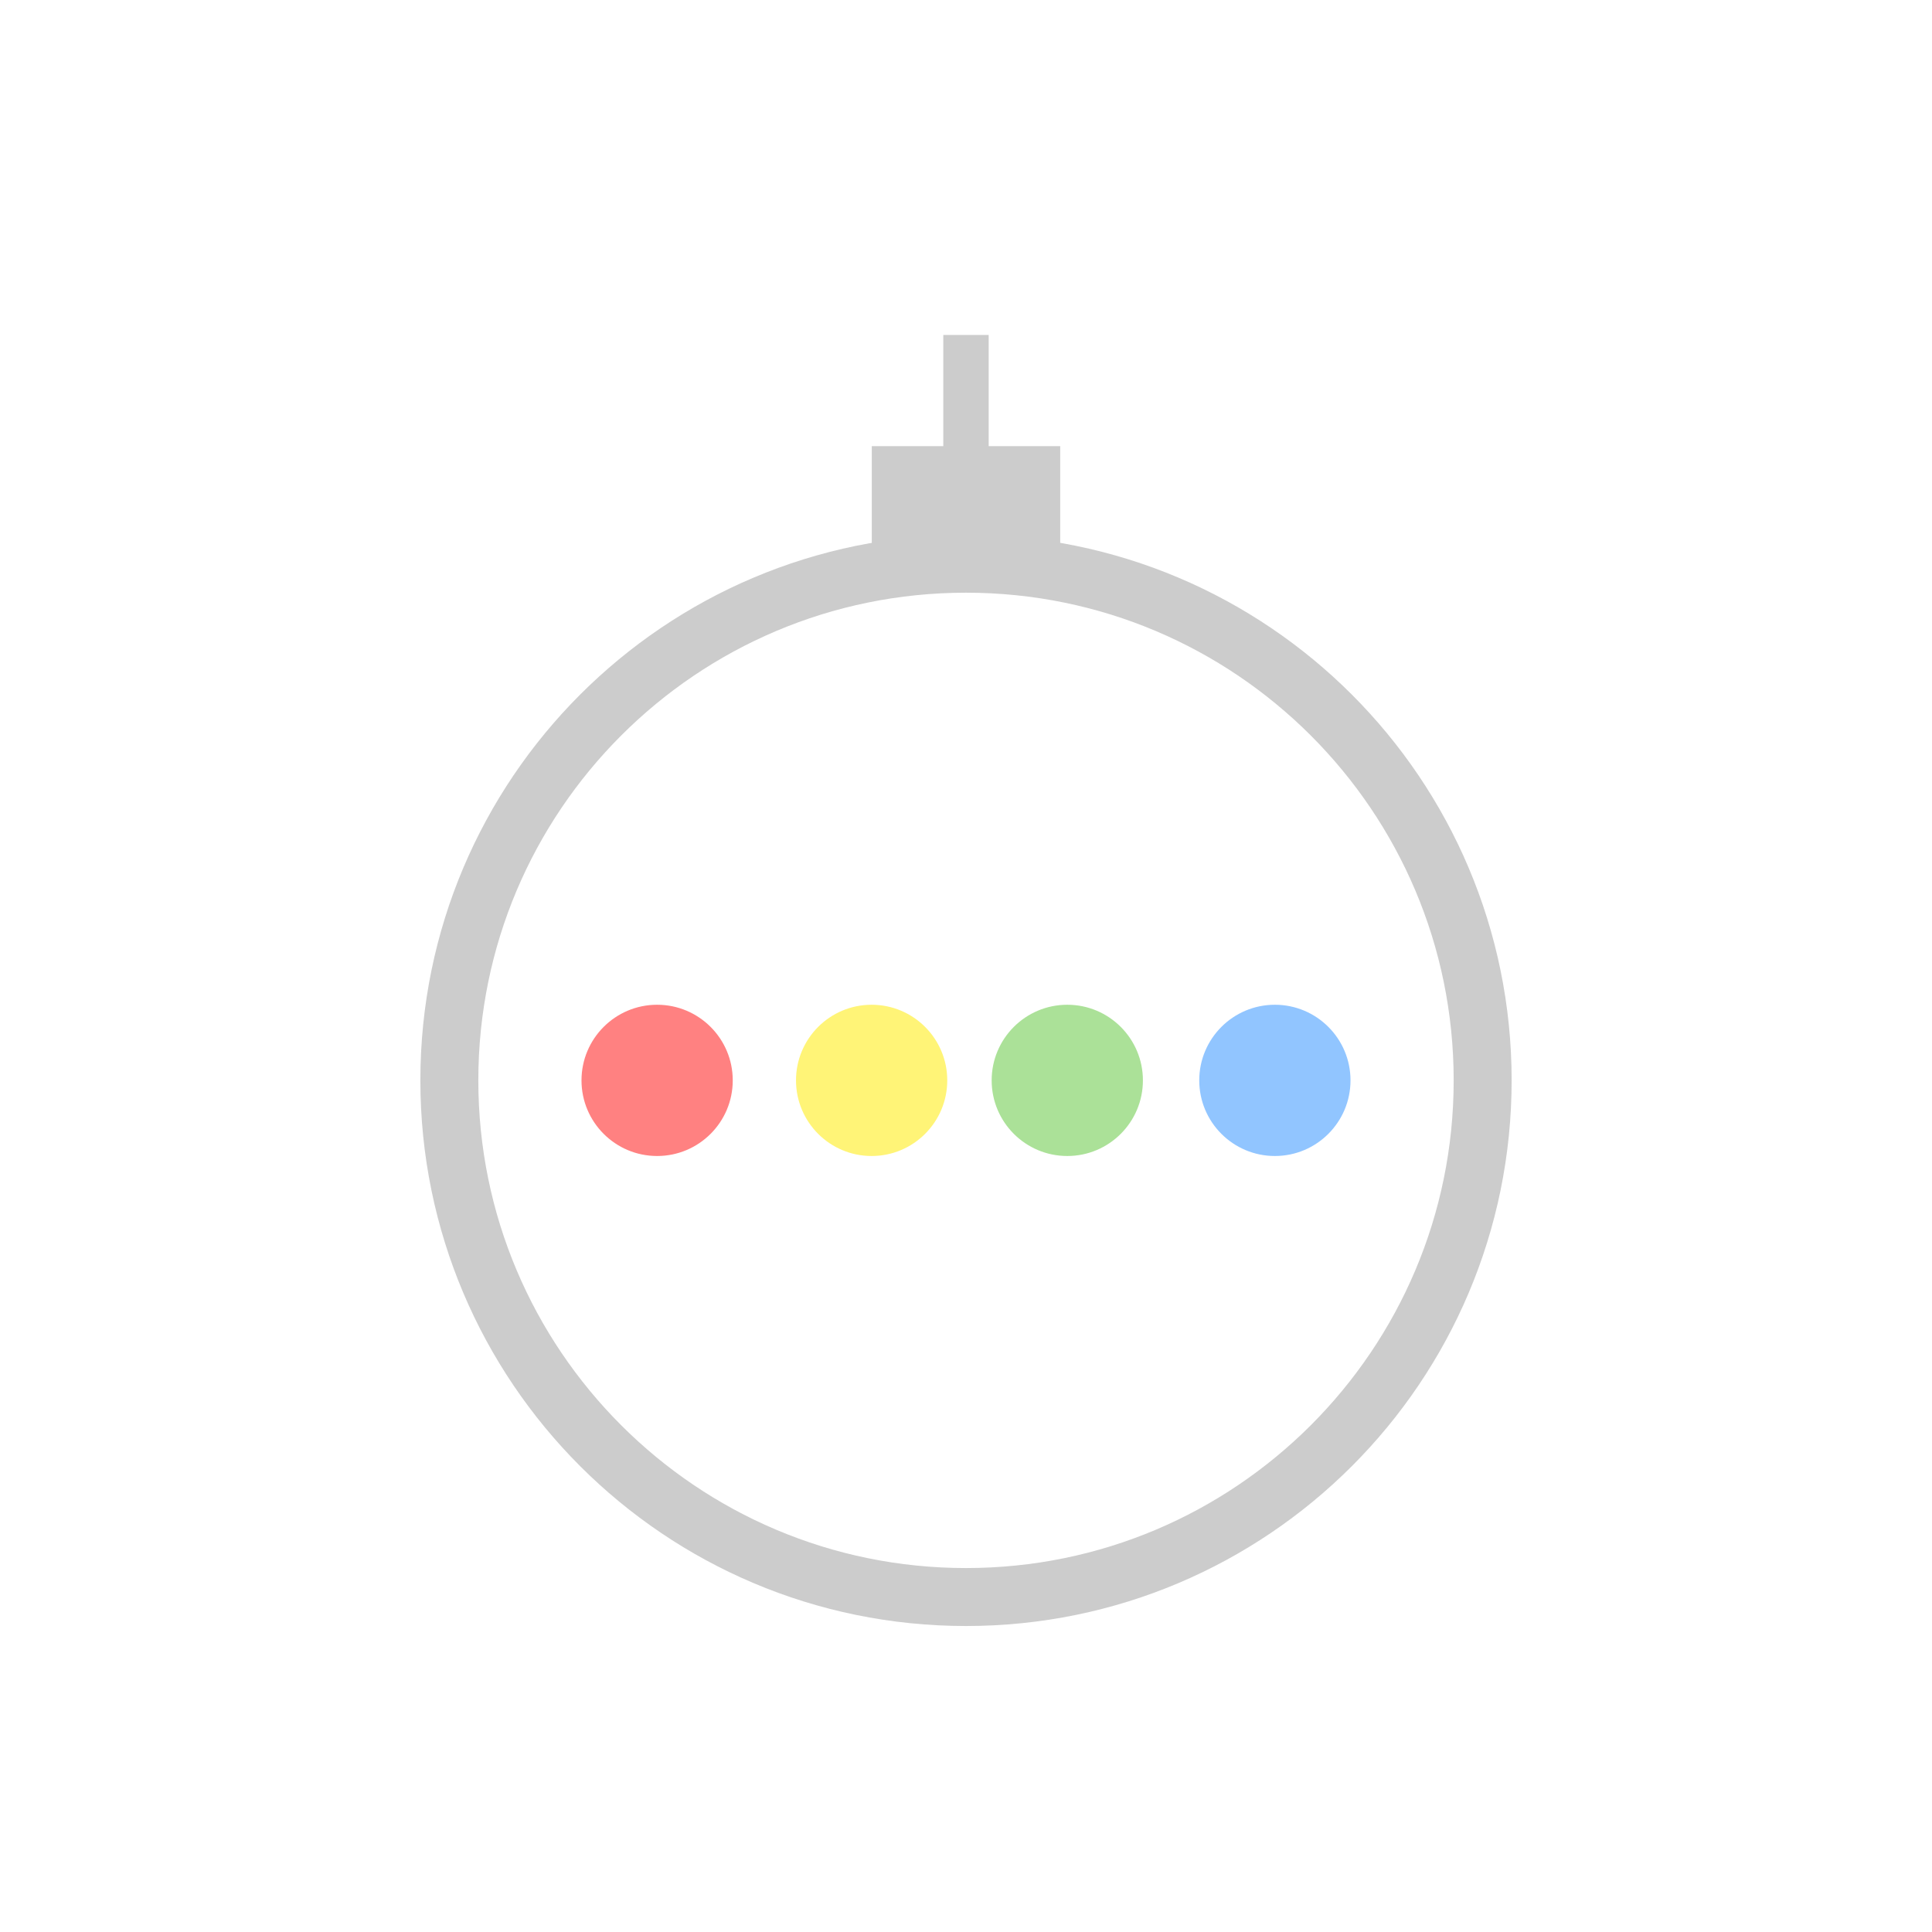
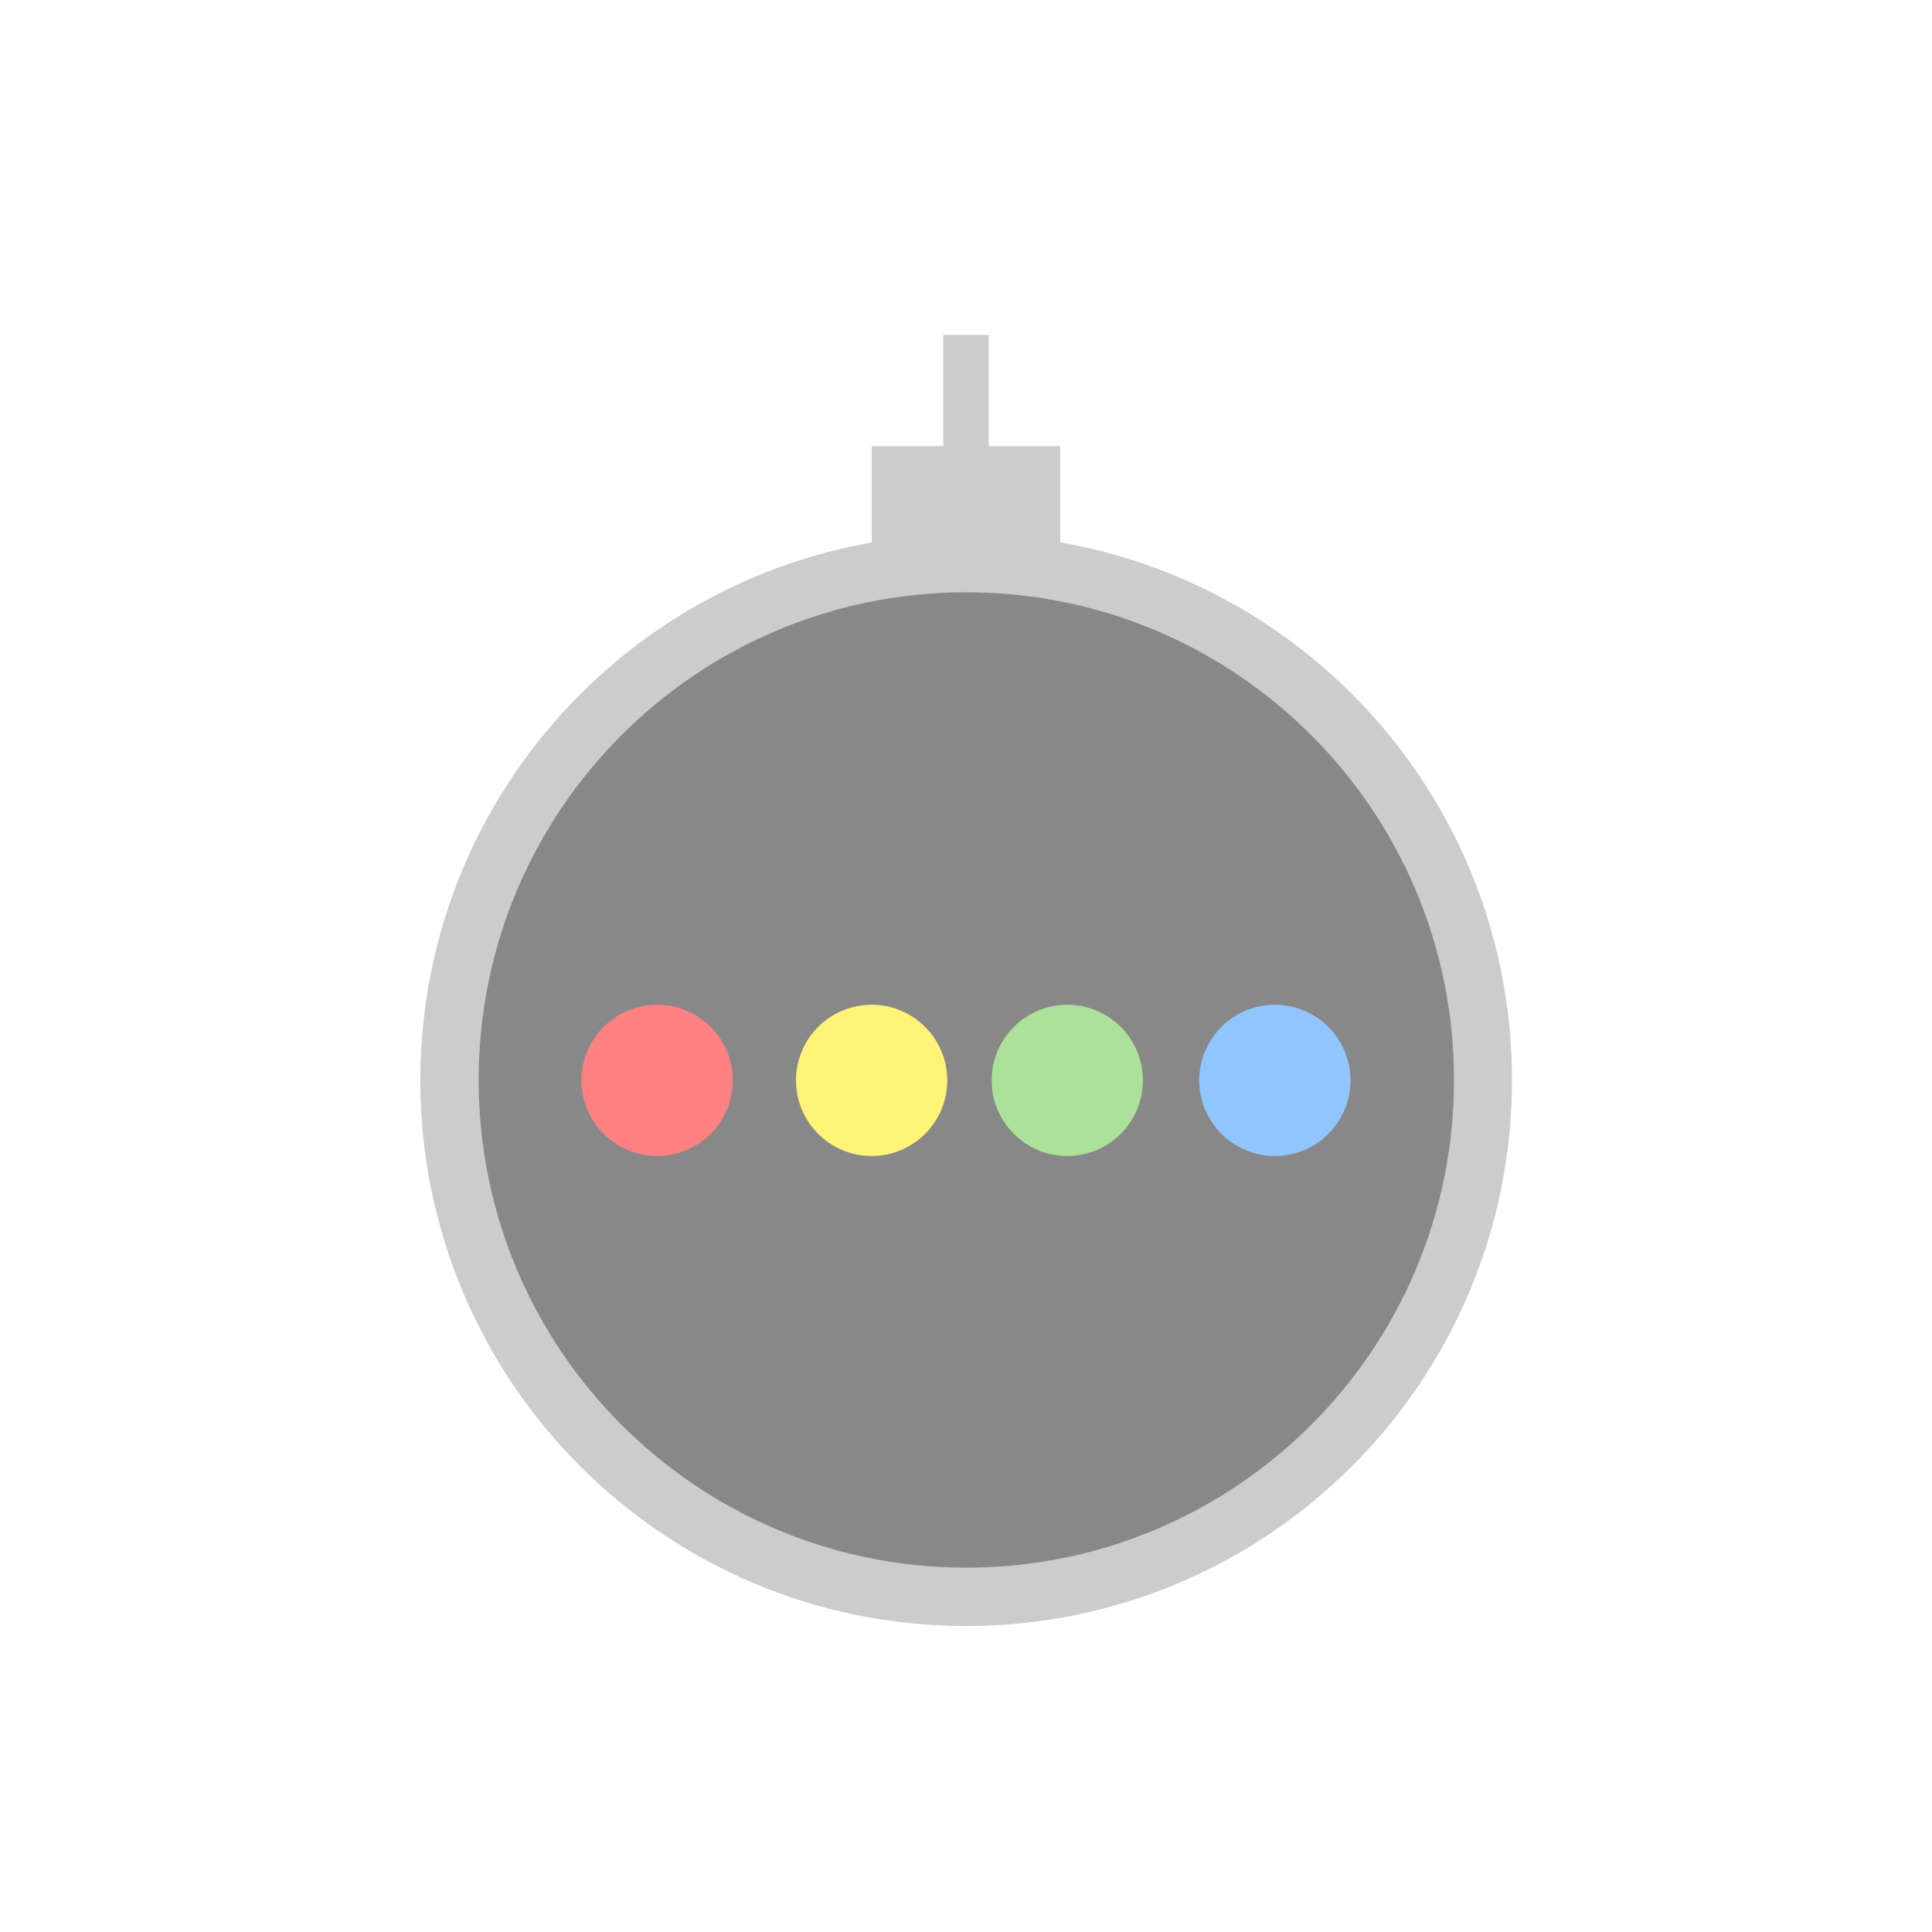
<svg xmlns="http://www.w3.org/2000/svg" viewBox="-7.176 -8.758 100 100">
  <g style="" transform="matrix(0.78287, 0, 0, 0.78287, -501.0616, -117.4606)">
    <circle style="fill: none; stroke: rgb(204, 204, 204); stroke-width: 3.832px;" cx="694.733" cy="210.281" r="34.159" />
    <g transform="matrix(1, 0, 0, 0.958837, 3.232517, 6.62725)" style="">
      <rect x="685.272" y="168.664" width="12.457" height="8.755" style="fill: rgb(204, 204, 204);" />
      <rect x="690" y="160.998" width="3" height="12.92" style="stroke-width: 1.021px; fill: rgb(204, 204, 204);" />
    </g>
+     <circle style="stroke: rgb(204, 204, 204); stroke-width: 3.832px; fill: rgb(136, 136, 136);" cx="694.756" cy="210.255" r="34.159" />
    <g transform="matrix(1, 0, 0, 1, -0.661526, 5.28101)">
      <circle style="fill: rgb(255, 129, 129);" cx="674.973" cy="205" r="5" />
      <circle style="fill: rgb(255, 244, 119);" cx="689.155" cy="205" r="5" />
      <circle style="fill: rgb(171, 225, 152);" cx="702.091" cy="205" r="5" />
      <circle style="fill: rgb(145, 197, 255);" cx="715.816" cy="205" r="5" />
    </g>
  </g>
</svg>
